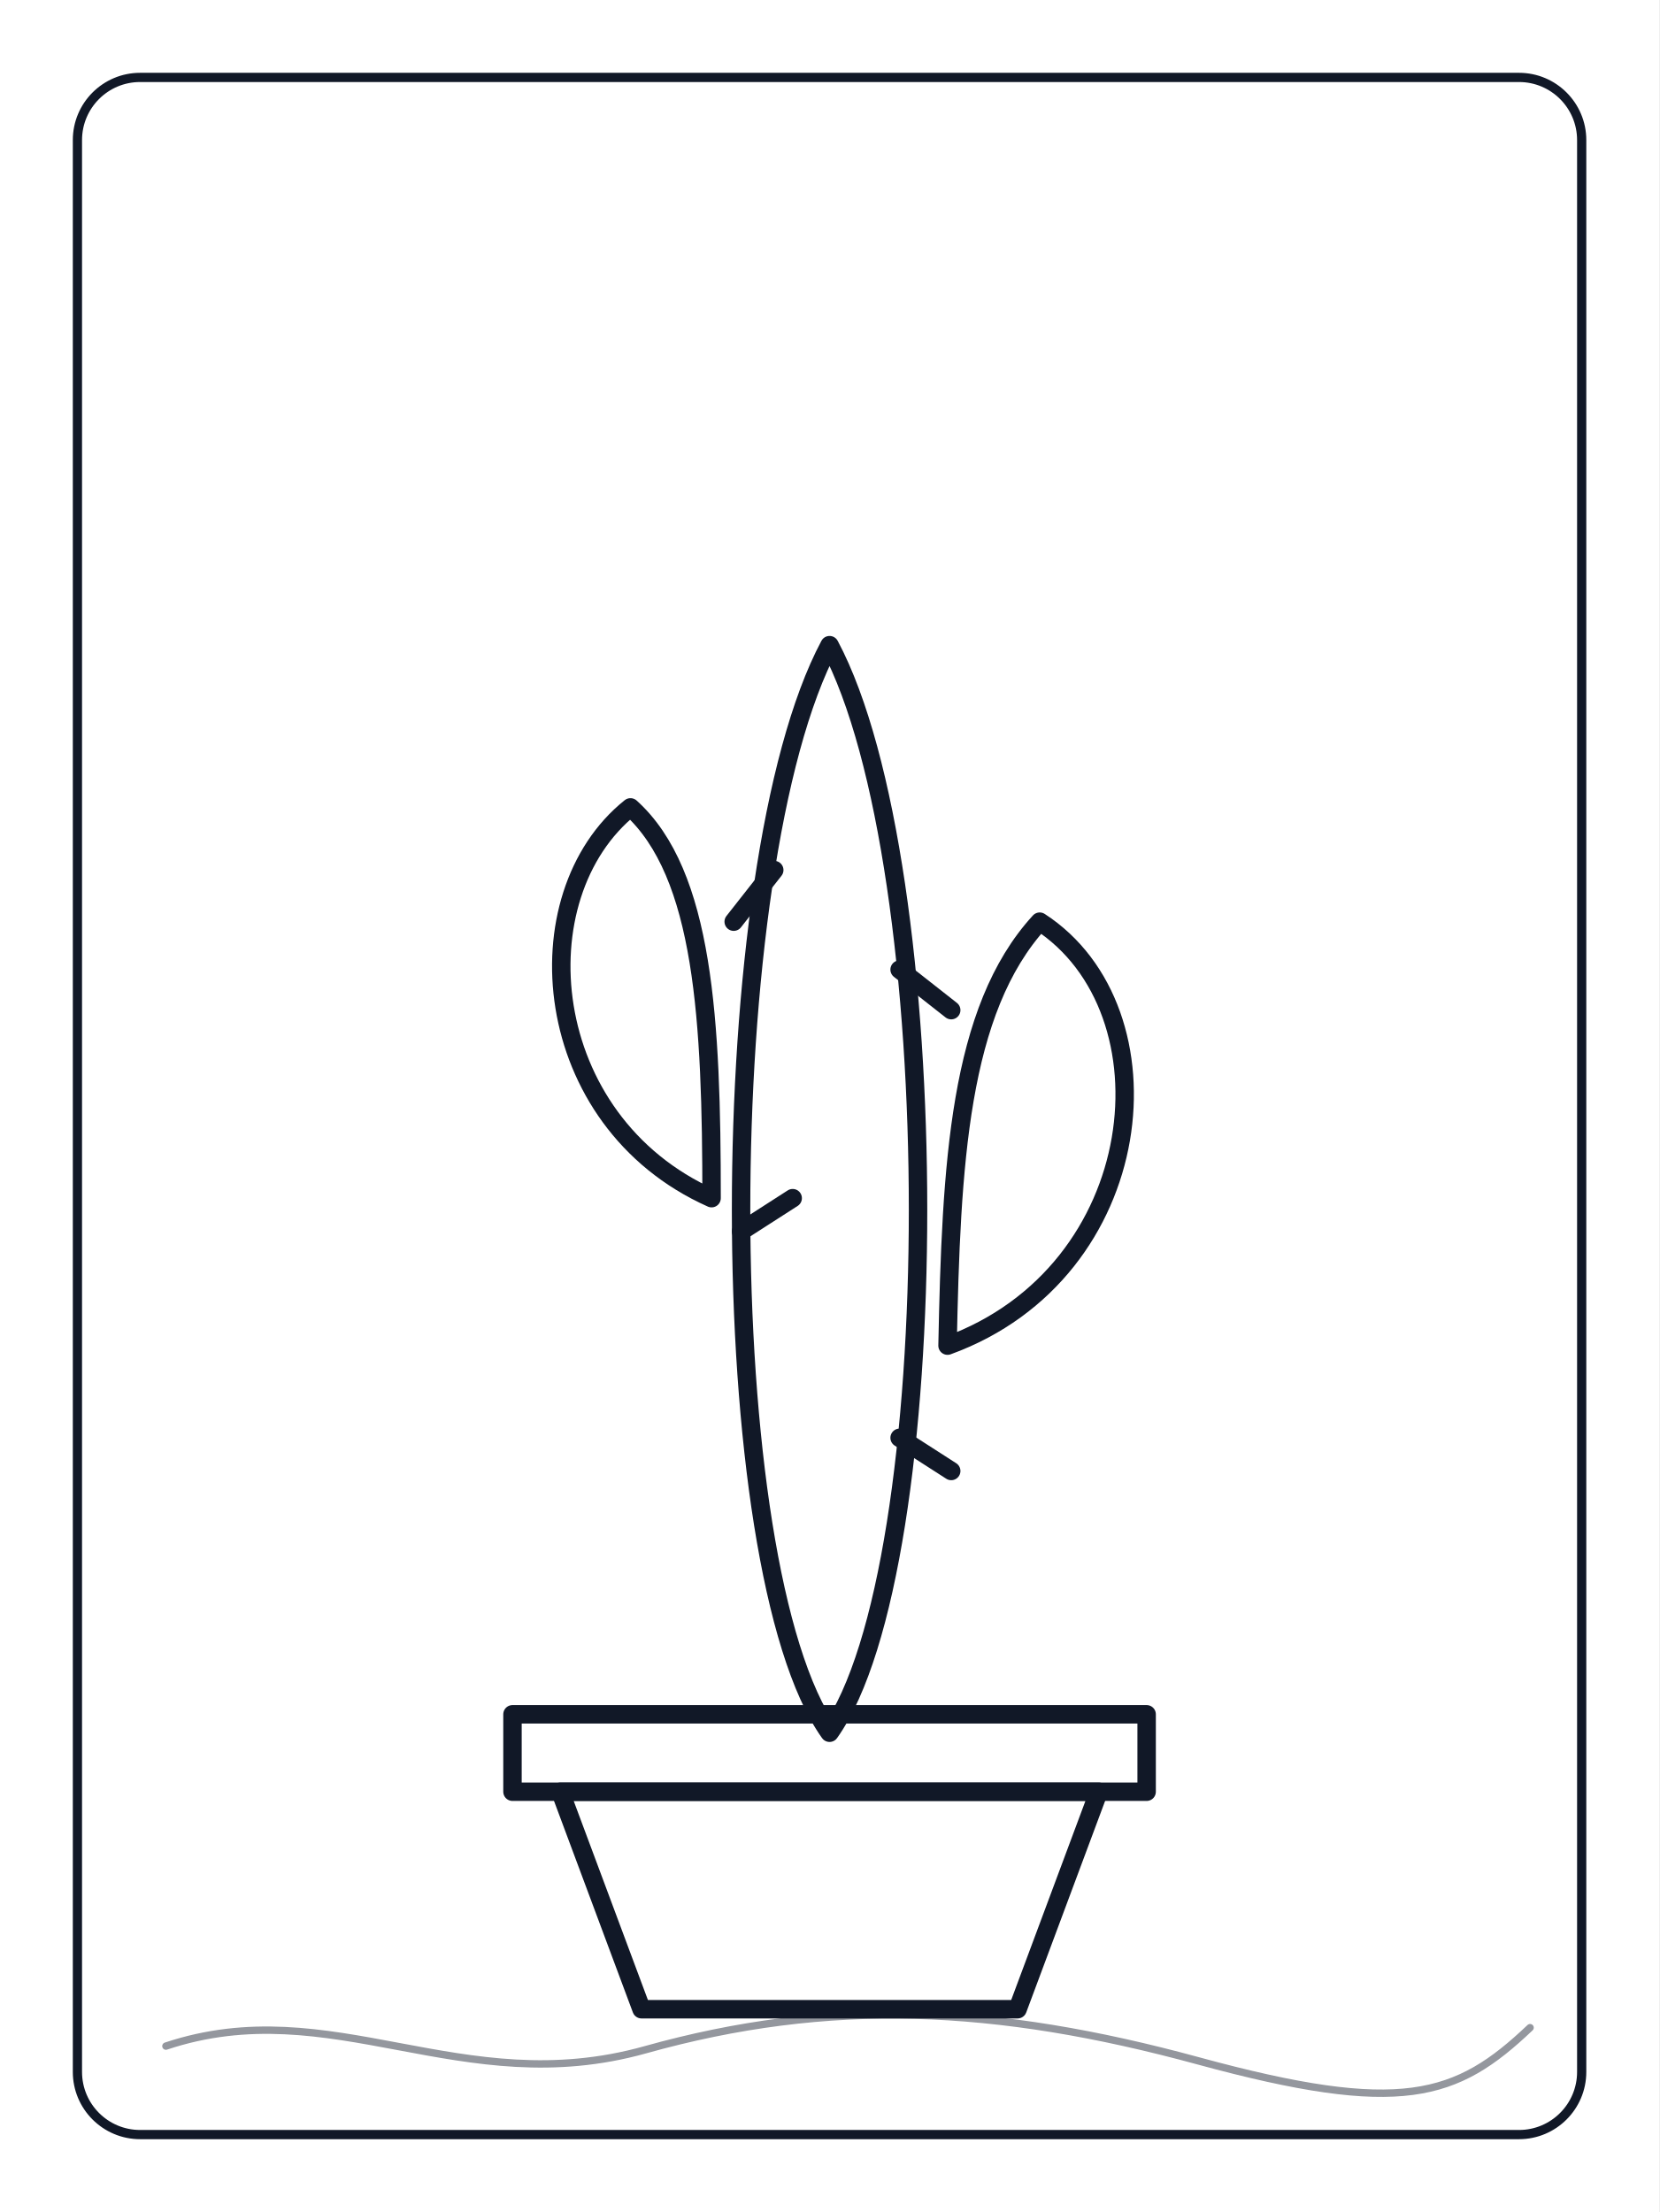
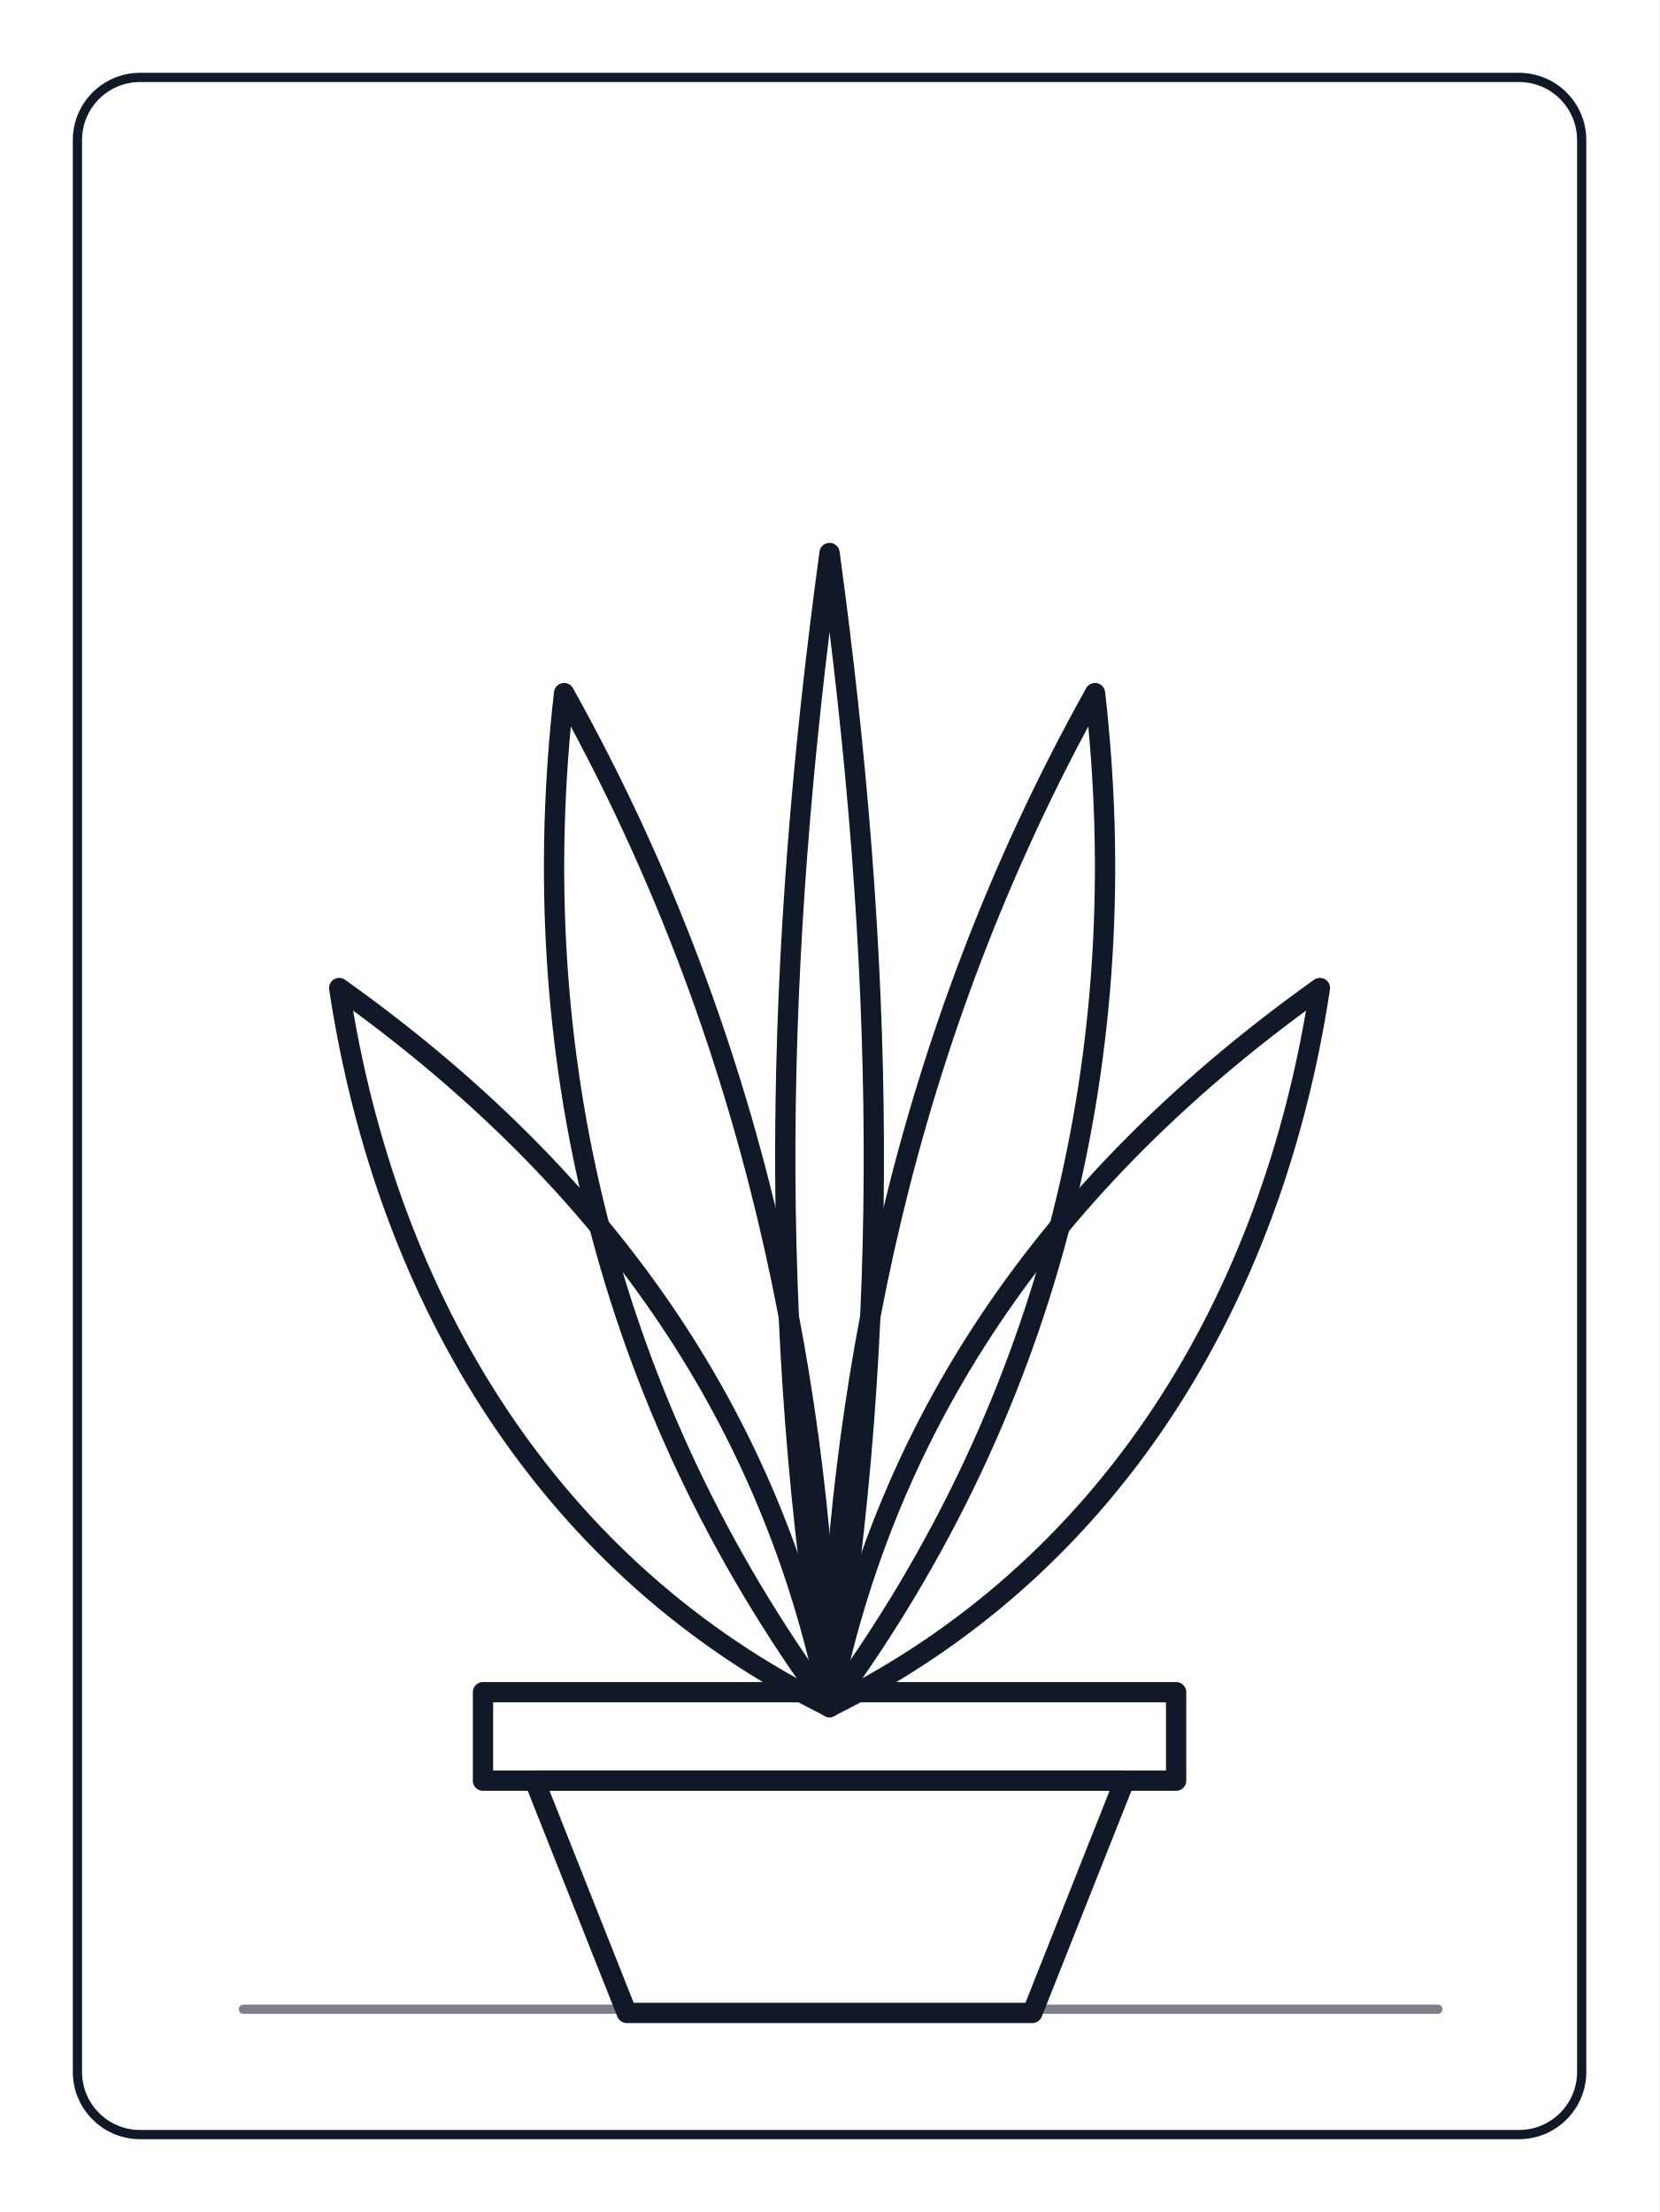
<svg xmlns="http://www.w3.org/2000/svg" viewBox="0 0 900 1200" role="img" aria-labelledby="title desc">
  <rect width="900" height="1200" fill="#fff" />
-   <g fill="none" stroke="#111827" stroke-width="10" stroke-linecap="round" stroke-linejoin="round">
+   <g fill="none" stroke="#111827" stroke-width="11" stroke-linecap="round" stroke-linejoin="round">
    <rect x="42" y="42" width="816" height="1116" rx="34" stroke-width="5" />
-     <path d="M450 940 C386 850 386 470 450 350 C514 470 514 850 450 940 Z" />
-     <path d="M386 650 C292 608 282 486 342 438 C382 474 386 554 386 650 Z" />
-     <path d="M514 730 C624 690 638 548 564 500 C520 548 516 632 514 730 Z" />
-     <path d="M420 472 l-22 28 M488 526 l28 22 M430 650 l-28 18 M488 780 l28 18" />
-     <path d="M304 972 H596 L552 1090 H348 Z" />
-     <path d="M278 930 H622 V972 H278 Z" />
+     <path d="M450 926 C416 720 420 520 450 300 C480 520 484 720 450 926 Z" />
+     <path d="M450 926 C328 760 284 568 306 376 C412 566 446 760 450 926 Z" />
+     <path d="M450 926 C572 760 616 568 594 376 C488 566 454 760 450 926 Z" />
+     <path d="M450 926 C300 852 210 708 184 536 C344 650 422 786 450 926 Z" />
+     <path d="M450 926 C600 852 690 708 716 536 C556 650 478 786 450 926 Z" />
+     <path d="M290 966 H610 L560 1092 H340 Z" />
+     <path d="M262 918 H638 V966 H262 Z" />
  </g>
-   <g fill="none" stroke="#111827" stroke-width="4" stroke-linecap="round" opacity=".45">
-     <path d="M90 1110 C180 1080 250 1140 350 1112 S540 1088 650 1118 S790 1138 830 1100" />
+   <g fill="none" stroke="#111827" stroke-width="5" stroke-linecap="round" stroke-linejoin="round" opacity=".55">
+     <path d="M132 1090 H780" />
  </g>
</svg>
